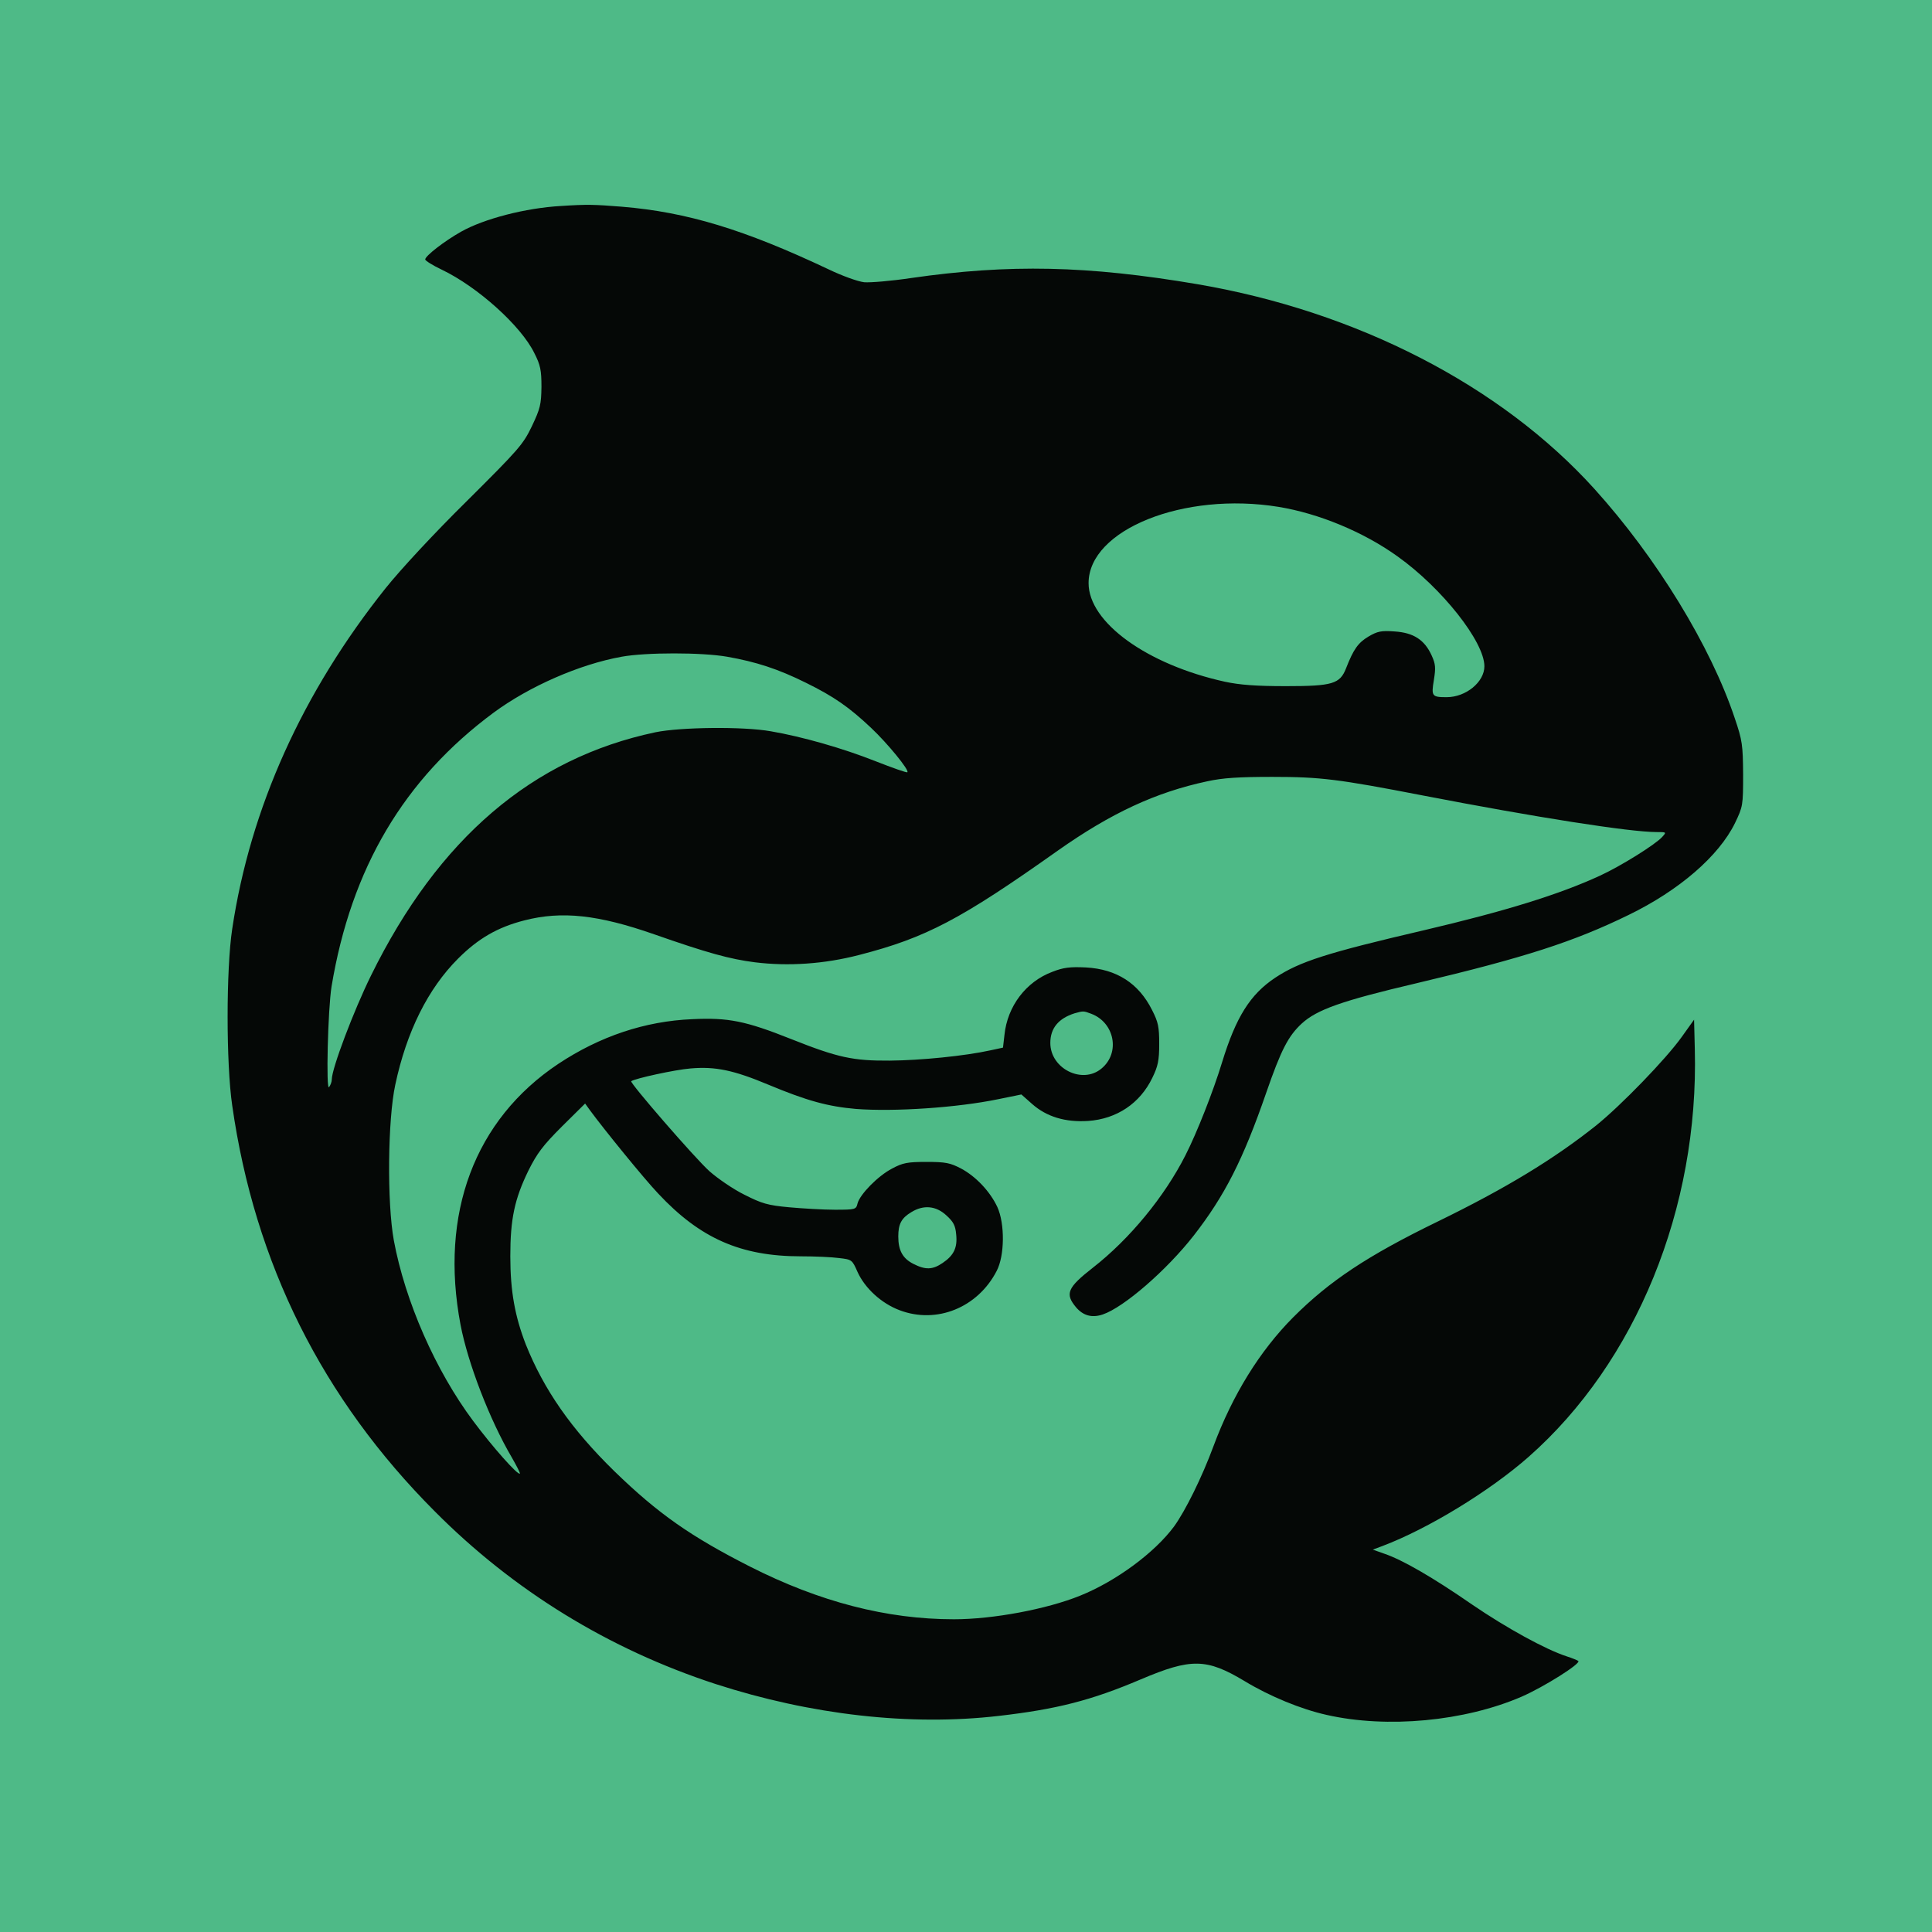
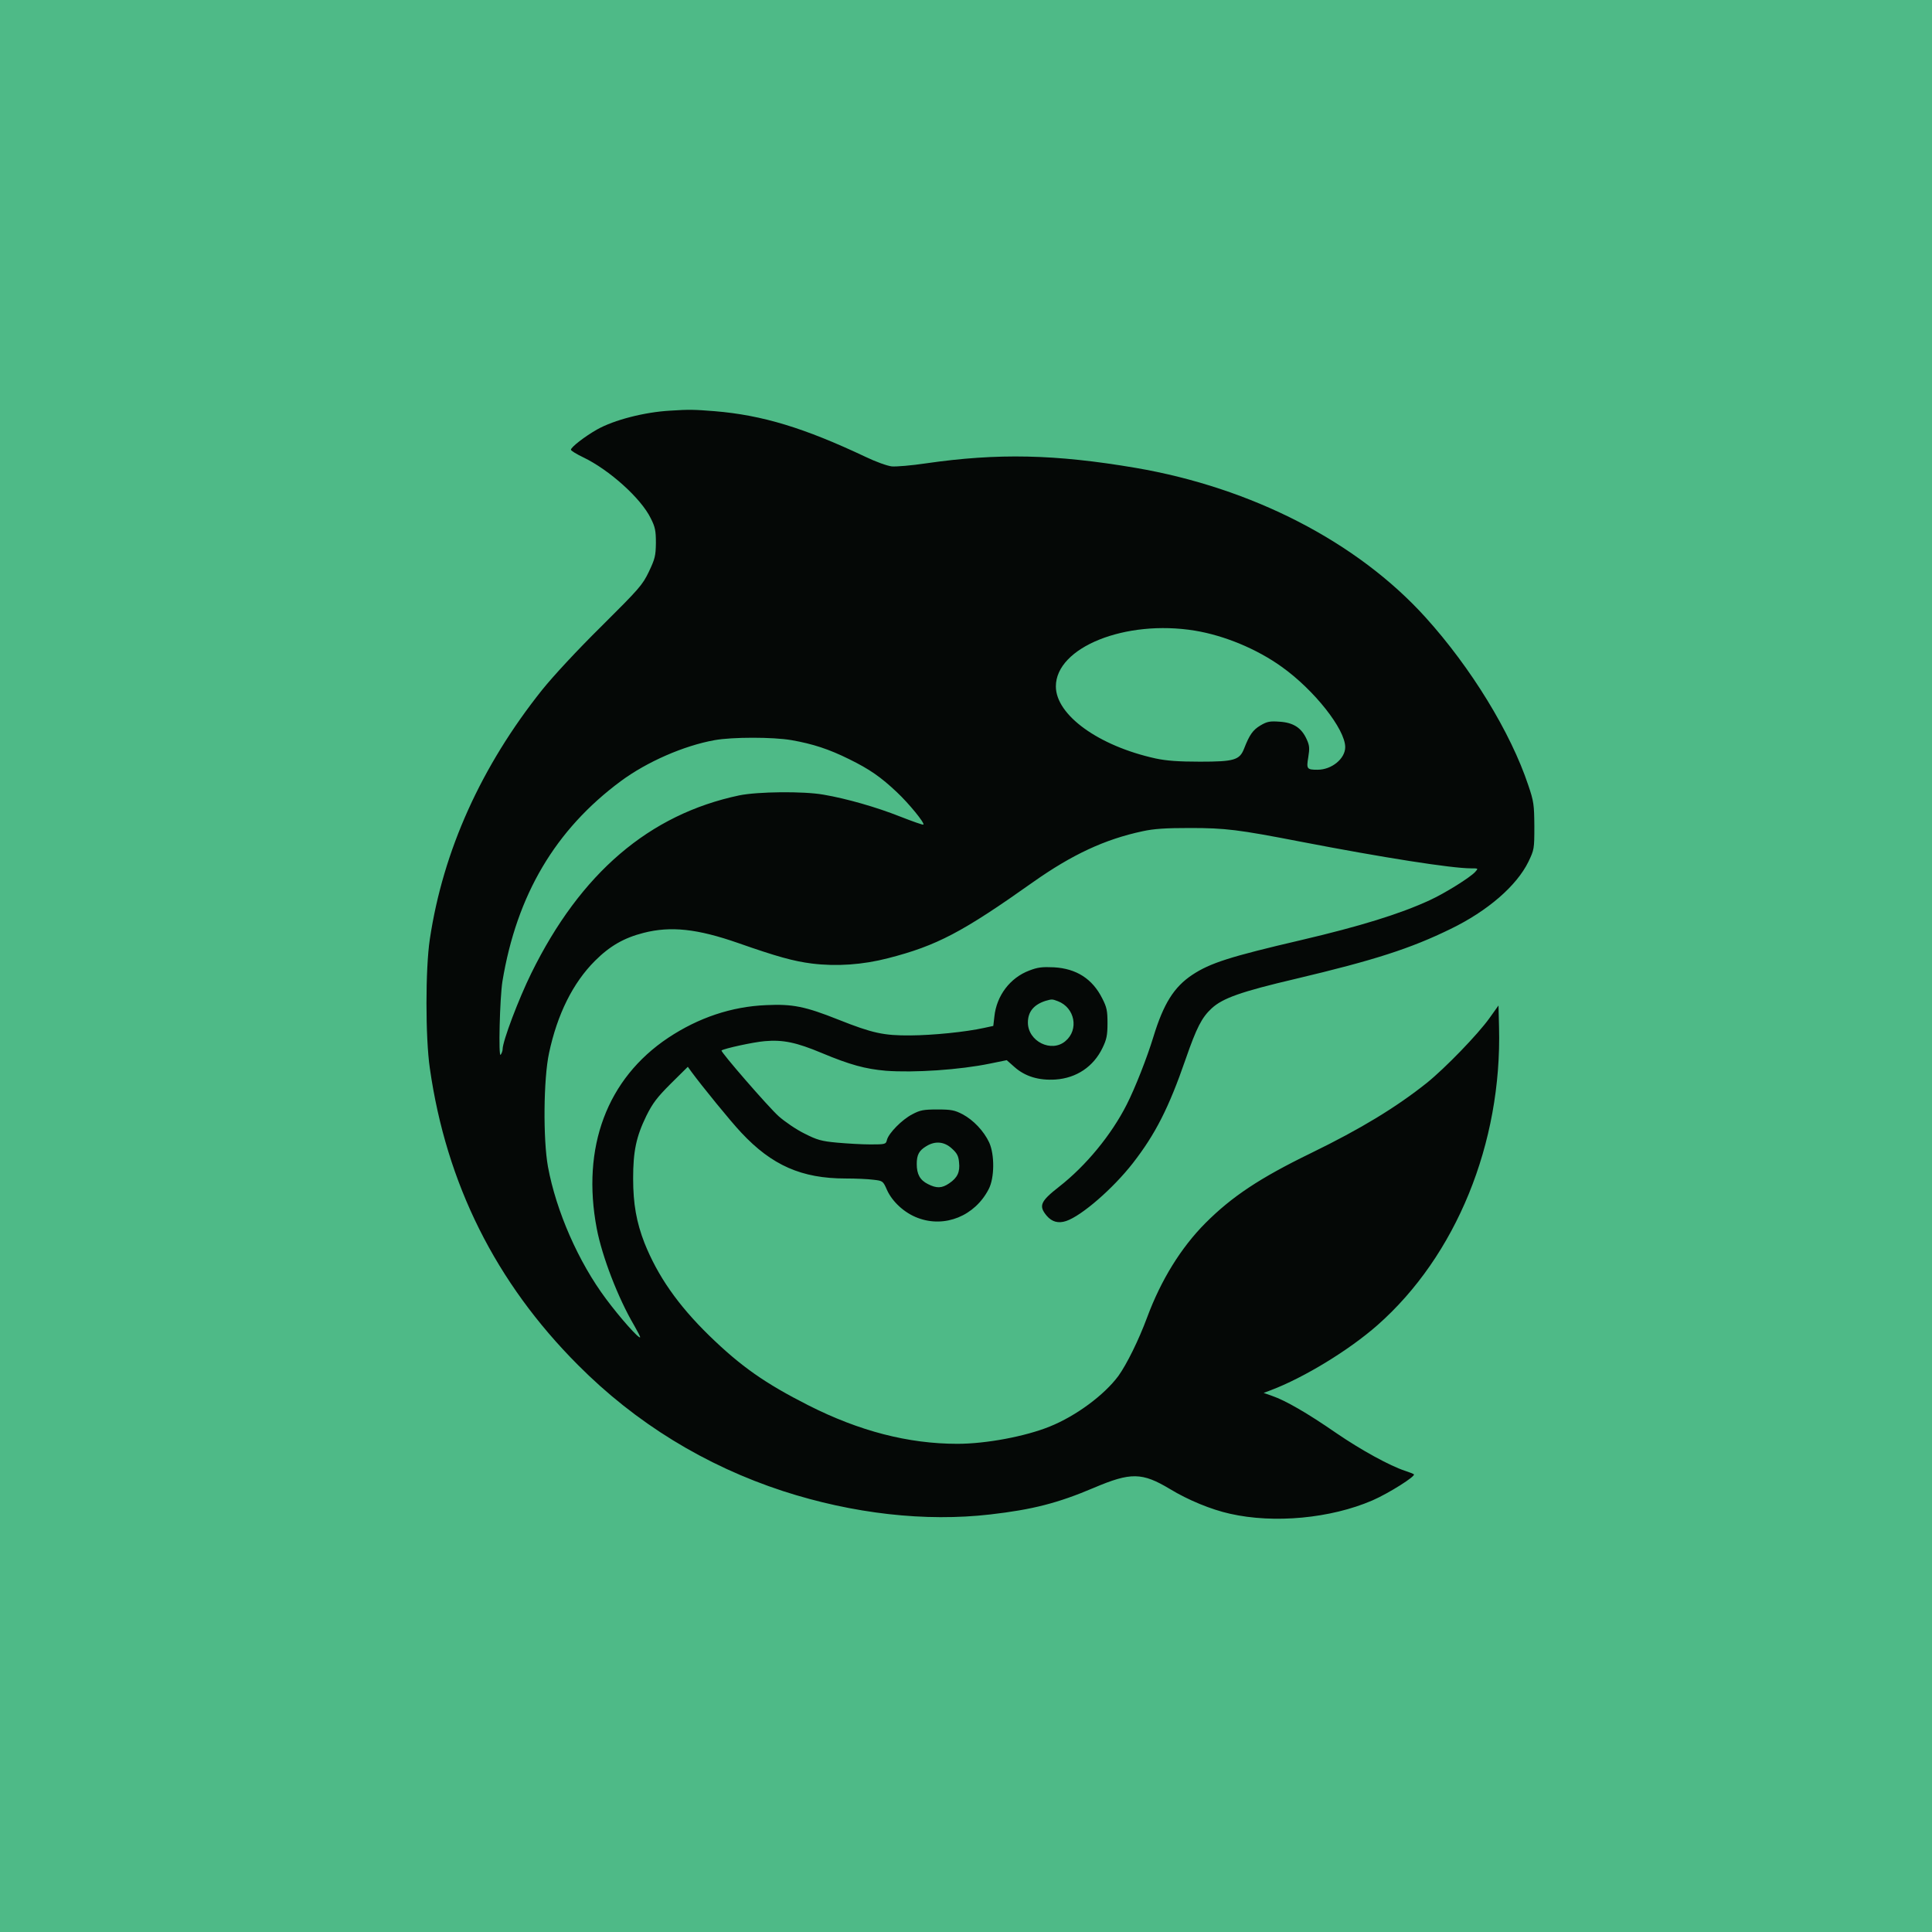
<svg xmlns="http://www.w3.org/2000/svg" width="1024" height="1024" viewBox="0 0 1024 1024">
  <rect x="0" y="0" width="1024" height="1024" fill="#4EBA87" />
-   <svg x="-153" y="-153" width="1331" height="1331" viewBox="0 0 1024 1024" preserveAspectRatio="xMidYMid meet">
+   <svg x="26" y="26" width="973" height="973" viewBox="0 0 1024 1024" preserveAspectRatio="xMidYMid meet">
    <g transform="translate(1024 0) scale(-1 1)">
      <g transform="translate(1024, 1024) scale(-0.1, -0.1)" fill="#050806" stroke="none">
        <path d="M3465 8223 c-144 -8 -314 -52 -408 -105 -69 -39 -146 -99 -146 -113 0 -5 30 -24 68 -42 146 -70 323 -229 377 -340 25 -49 29 -70 29 -138 -1 -72 -5 -88 -39 -160 -36 -75 -54 -95 -265 -305 -134 -132 -270 -279 -331 -355 -339 -425 -552 -896 -626 -1390 -25 -165 -25 -549 0 -720 92 -645 368 -1196 826 -1655 322 -324 710 -562 1145 -704 389 -126 793 -172 1155 -130 235 27 377 63 579 149 205 87 268 86 423 -7 102 -62 231 -115 335 -138 247 -56 562 -26 794 74 92 40 244 136 232 146 -4 3 -26 12 -48 19 -86 28 -246 116 -385 211 -162 112 -284 182 -357 207 l-48 17 40 15 c185 70 436 223 595 363 438 386 695 1014 678 1663 l-3 120 -50 -70 c-64 -90 -248 -280 -350 -362 -171 -136 -366 -255 -645 -391 -288 -140 -442 -243 -590 -391 -136 -137 -247 -316 -325 -526 -47 -127 -114 -262 -160 -326 -79 -107 -237 -224 -384 -283 -136 -55 -355 -96 -514 -96 -274 0 -548 71 -832 215 -242 123 -375 216 -553 389 -175 171 -287 332 -361 517 -44 114 -63 216 -63 359 0 152 17 233 74 350 35 70 59 102 136 179 l95 94 21 -29 c55 -75 219 -277 277 -338 171 -183 337 -256 582 -256 56 0 126 -3 155 -7 53 -6 54 -7 76 -57 30 -66 97 -128 172 -156 151 -57 318 11 395 160 33 62 34 193 3 261 -30 64 -88 125 -148 157 -44 23 -63 27 -141 27 -78 0 -97 -4 -140 -27 -58 -30 -131 -105 -141 -142 -6 -25 -8 -26 -93 -26 -47 0 -131 5 -186 10 -87 8 -111 15 -182 51 -45 22 -109 66 -143 96 -59 53 -326 361 -319 367 14 11 179 47 241 52 102 9 177 -7 318 -66 158 -66 243 -89 357 -99 157 -12 413 5 582 40 l93 19 44 -39 c59 -52 135 -75 228 -69 117 8 212 72 262 176 23 47 28 71 28 138 0 70 -4 89 -29 138 -55 110 -145 167 -270 174 -65 3 -91 0 -137 -18 -107 -40 -183 -140 -195 -257 l-6 -52 -51 -11 c-104 -23 -285 -41 -411 -42 -149 -1 -211 12 -402 88 -186 74 -256 88 -403 81 -193 -8 -377 -70 -546 -182 -342 -228 -485 -611 -399 -1064 30 -157 119 -388 209 -541 20 -35 35 -64 33 -66 -8 -8 -111 108 -190 214 -154 206 -278 489 -324 737 -28 154 -25 492 6 635 46 216 133 391 256 514 82 82 161 128 271 156 152 39 300 23 529 -57 217 -76 308 -101 410 -114 137 -17 284 -7 426 30 272 70 414 145 809 425 217 153 399 238 610 283 64 14 129 18 265 18 197 0 269 -9 615 -76 461 -89 843 -149 952 -149 41 0 41 0 23 -20 -28 -31 -169 -119 -254 -158 -167 -77 -388 -145 -716 -222 -399 -93 -508 -128 -608 -194 -102 -68 -160 -160 -217 -346 -35 -115 -102 -286 -149 -378 -85 -168 -227 -341 -377 -458 -105 -82 -115 -107 -69 -162 29 -34 65 -44 109 -29 86 29 261 181 371 322 126 162 201 309 295 581 61 176 90 232 145 283 62 57 163 93 470 165 439 104 640 169 863 278 206 100 368 240 434 375 32 67 33 71 33 198 -1 120 -3 138 -34 229 -98 294 -319 655 -573 936 -381 421 -968 723 -1618 834 -448 76 -767 83 -1169 25 -80 -12 -165 -19 -190 -17 -26 3 -90 26 -146 53 -343 162 -576 233 -842 255 -114 9 -141 10 -248 3z m2926 -1227 c164 -27 346 -102 485 -202 181 -129 354 -348 354 -448 0 -64 -75 -126 -154 -126 -60 0 -63 4 -52 70 8 50 7 65 -9 100 -29 64 -74 93 -151 98 -54 4 -70 1 -107 -21 -42 -25 -61 -52 -91 -129 -25 -64 -55 -73 -246 -73 -121 0 -187 5 -248 18 -318 70 -556 242 -556 402 0 218 388 374 775 311z m-2249 -611 c119 -21 208 -50 321 -106 114 -56 177 -100 266 -184 67 -63 157 -173 148 -181 -2 -3 -61 18 -130 45 -131 52 -298 100 -427 122 -113 20 -367 17 -470 -4 -502 -106 -885 -433 -1160 -992 -70 -142 -160 -379 -160 -424 0 -9 -5 -23 -11 -31 -13 -19 -5 316 10 410 80 482 295 846 661 1117 145 107 350 197 522 228 100 18 326 18 430 0z m1485 -1456 c95 -36 119 -159 42 -223 -78 -66 -209 -1 -209 104 0 60 33 100 99 121 36 10 36 10 68 -2z m-591 -822 c29 -26 37 -42 40 -77 6 -54 -9 -86 -55 -117 -41 -28 -70 -29 -119 -4 -44 22 -62 55 -62 112 0 51 13 75 53 99 50 31 101 26 143 -13z" />
      </g>
    </g>
  </svg>
</svg>
